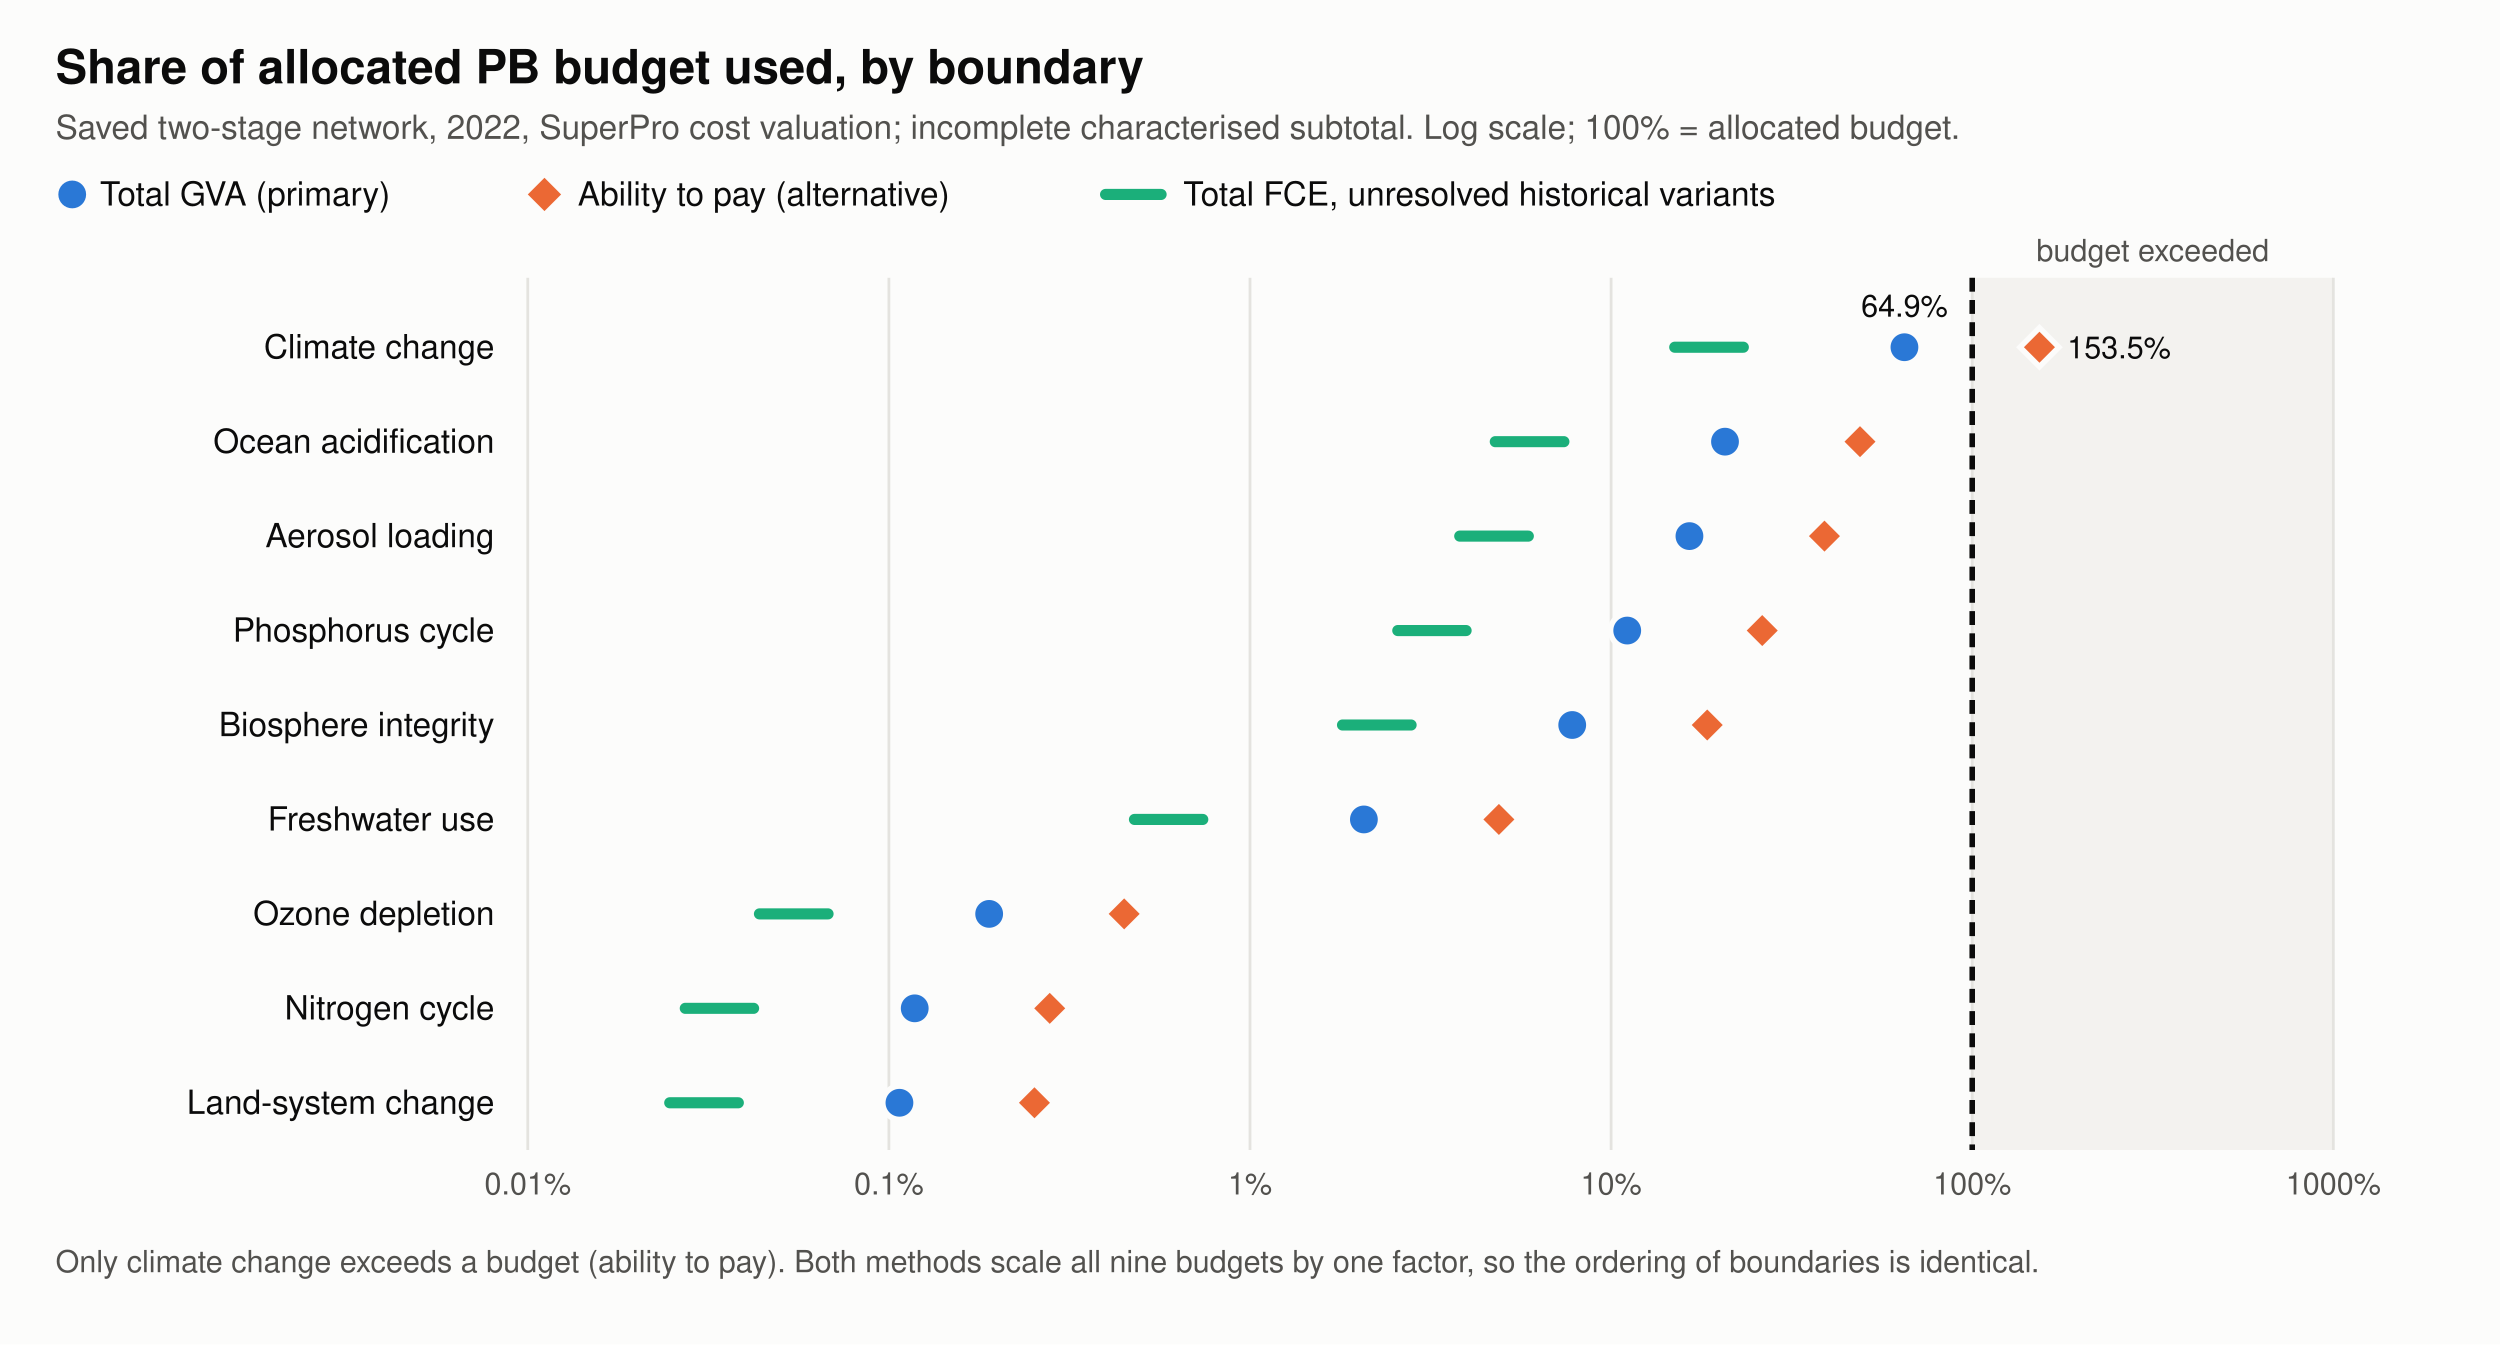
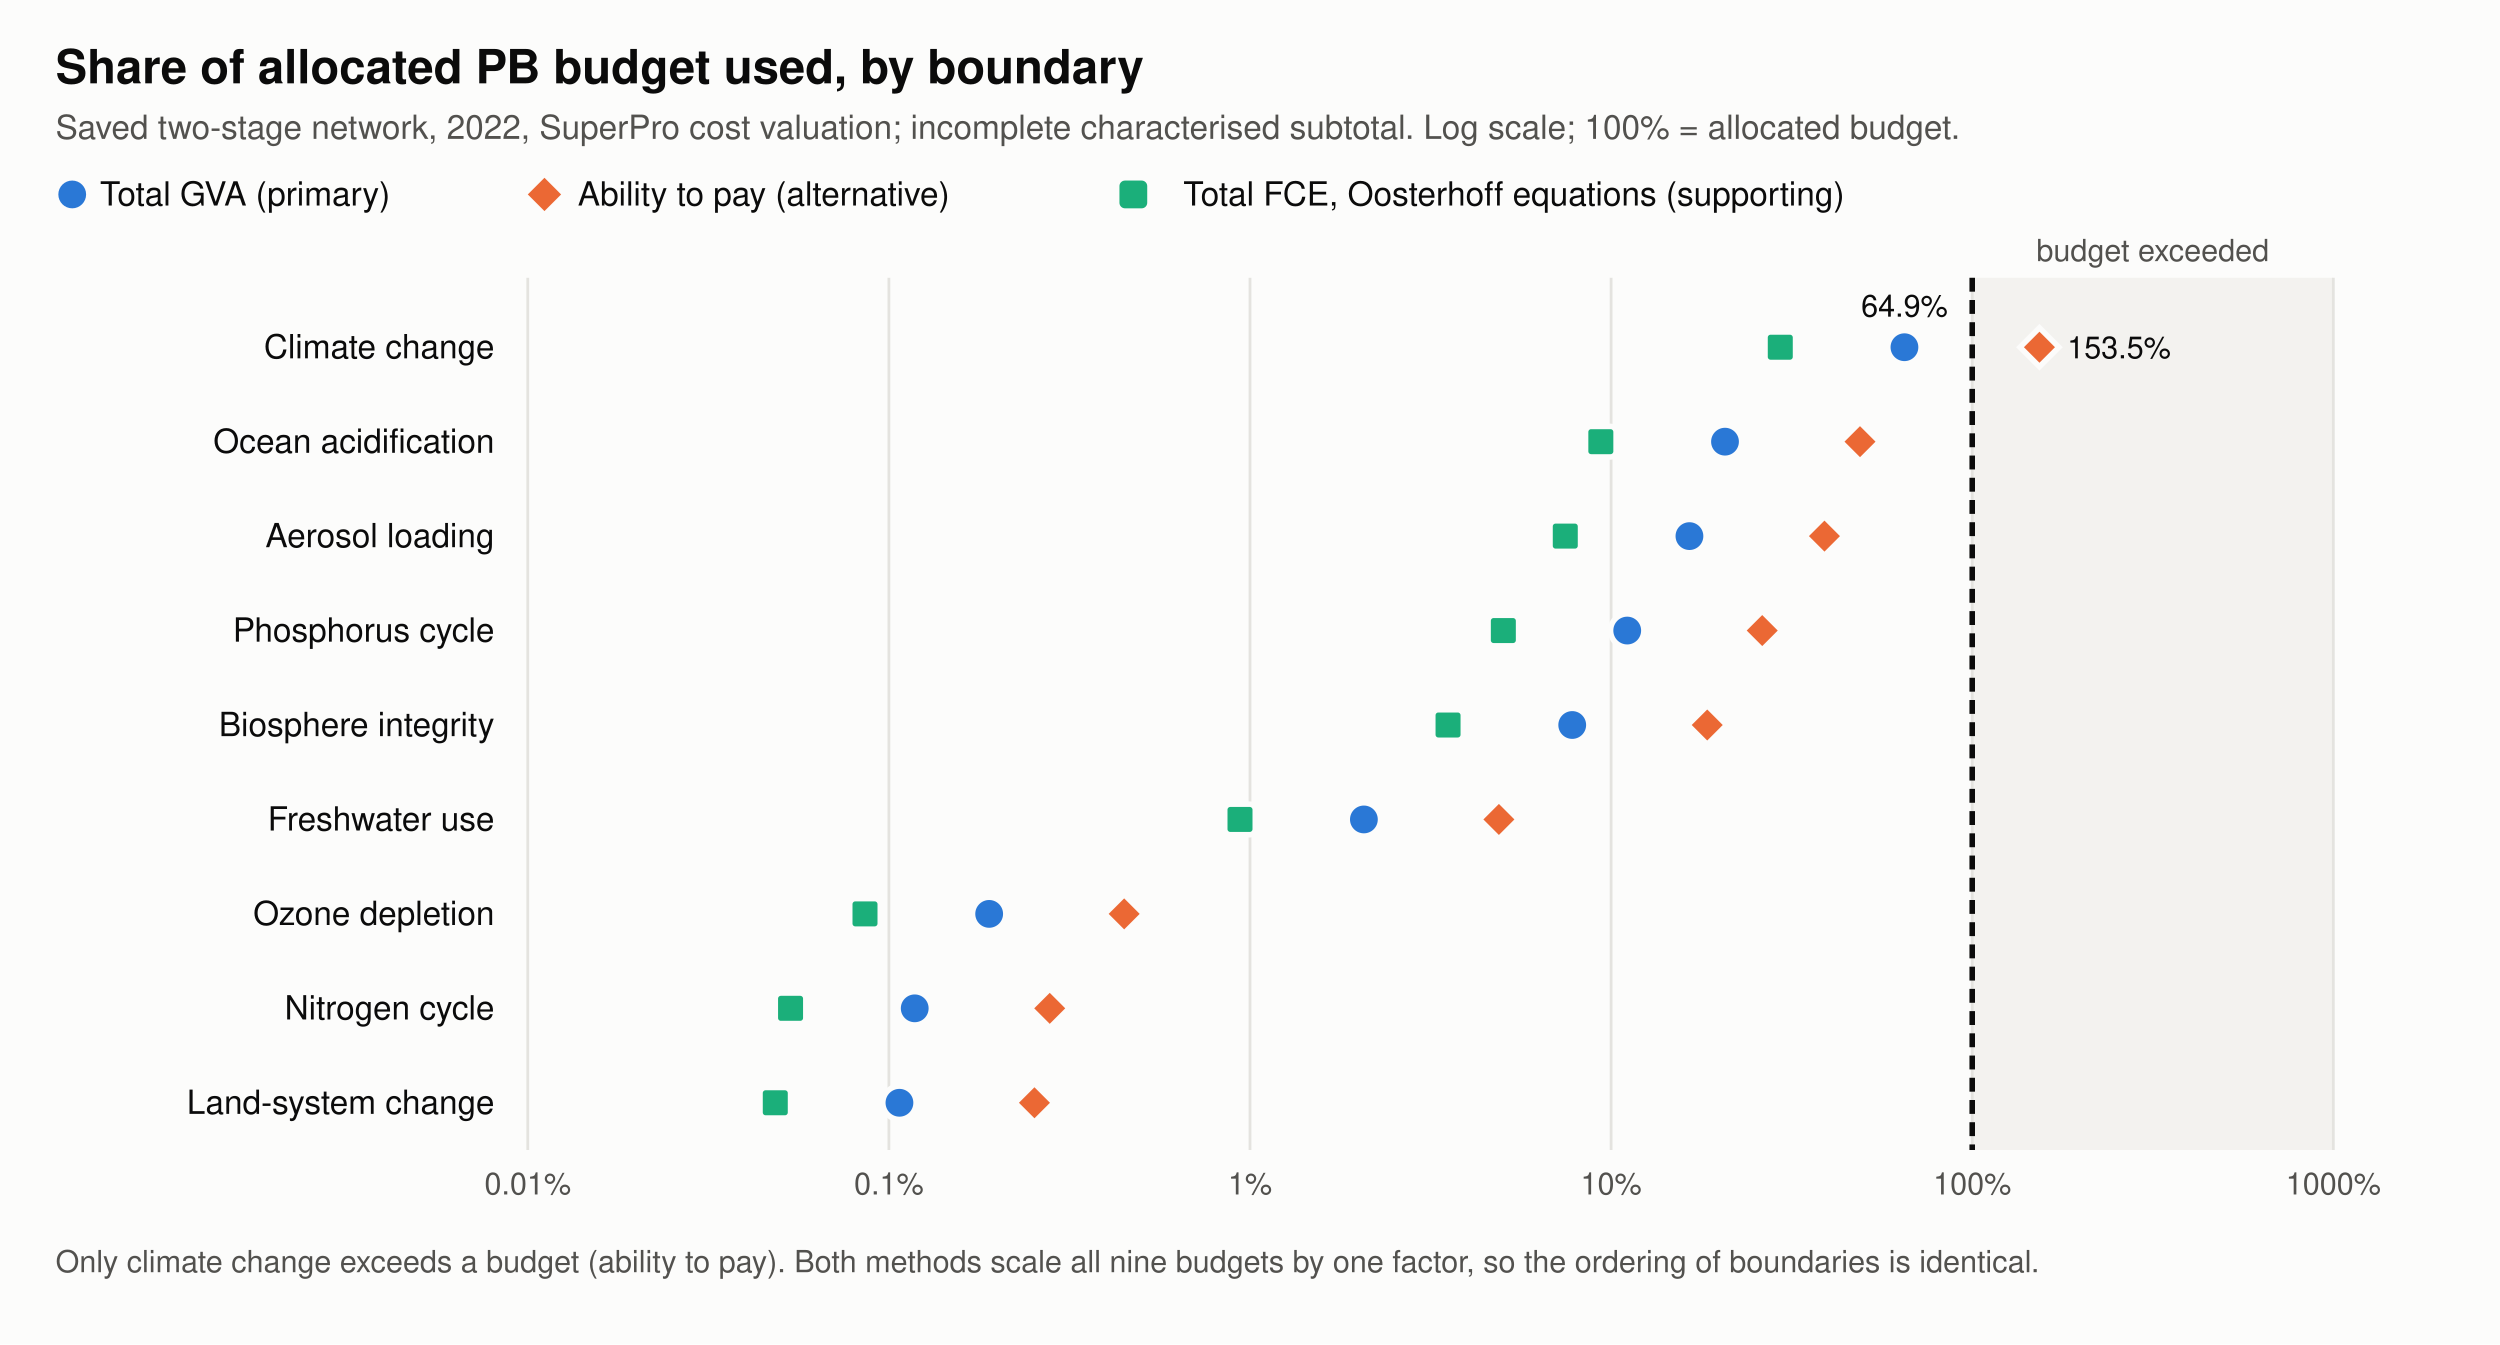
<svg xmlns="http://www.w3.org/2000/svg" viewBox="0 0 900 484" width="900" height="484" font-family="Helvetica, Arial, sans-serif" role="img" aria-labelledby="t d">
  <style>.bg{fill:#fcfcfb}.t1{fill:#0b0b0b}.t2{fill:#52514e}.grid{stroke:#e4e3df}.ref{stroke:#0b0b0b}.over{fill:#f3f2ef}.s1{fill:#2a78d6}.s2{fill:#eb6834}.s3{fill:#1baf7a}.l3{stroke:#1baf7a}.sg{fill:#9b9a95}.ring{stroke:#fcfcfb}.halo{stroke:#fcfcfb;stroke-width:4px;paint-order:stroke;stroke-linejoin:round}@media (prefers-color-scheme: dark){.bg{fill:#1a1a19}.t1{fill:#f0efec}.t2{fill:#c3c2b7}.grid{stroke:#34332f}.ref{stroke:#f0efec}.over{fill:#24231f}.s1{fill:#3987e5}.s2{fill:#d95926}.s3{fill:#199e70}.l3{stroke:#199e70}.sg{fill:#8a8984}.ring{stroke:#1a1a19}.halo{stroke:#1a1a19}}</style>
  <rect class="bg" width="900" height="484" />
  <text class="t1" x="20" y="30" font-size="17" font-weight="600">Share of allocated PB budget used, by boundary</text>
  <text class="t2" x="20" y="50" font-size="12">Saved two-stage network, 2022, SuperPro cost valuation; incomplete characterised subtotal. Log scale; 100% = allocated budget.</text>
  <circle class="s1" cx="26" cy="70" r="5" />
  <text class="t1" x="36" y="74" font-size="12">Total GVA (primary)</text>
  <path class="s2" d="M196 64 l6 6 l-6 6 l-6 -6 z" />
  <text class="t1" x="208" y="74" font-size="12">Ability to pay (alternative)</text>
-   <line class="l3" x1="398" y1="70" x2="418" y2="70" stroke-width="4" stroke-linecap="round" />
-   <text class="t1" x="426" y="74" font-size="12">Total FCE, unresolved historical variants</text>
+   <rect class="s3" x="403" y="65" width="10" height="10" rx="2" />
+   <text class="t1" x="426" y="74" font-size="12">Total FCE, Oosterhoff equations (supporting)</text>
  <rect class="over" x="710.0" y="100" width="130.0" height="314" />
  <text class="t2" x="775.0" y="94" font-size="11" text-anchor="middle">budget exceeded</text>
  <line class="grid" x1="190.0" y1="100" x2="190.0" y2="414" />
  <text class="t2" x="190.0" y="430" font-size="11" text-anchor="middle">0.01%</text>
  <line class="grid" x1="320.0" y1="100" x2="320.0" y2="414" />
  <text class="t2" x="320.0" y="430" font-size="11" text-anchor="middle">0.1%</text>
  <line class="grid" x1="450.0" y1="100" x2="450.0" y2="414" />
  <text class="t2" x="450.0" y="430" font-size="11" text-anchor="middle">1%</text>
  <line class="grid" x1="580.0" y1="100" x2="580.0" y2="414" />
  <text class="t2" x="580.0" y="430" font-size="11" text-anchor="middle">10%</text>
  <line class="grid" x1="710.0" y1="100" x2="710.0" y2="414" />
  <text class="t2" x="710.0" y="430" font-size="11" text-anchor="middle">100%</text>
  <line class="grid" x1="840.0" y1="100" x2="840.0" y2="414" />
  <text class="t2" x="840.0" y="430" font-size="11" text-anchor="middle">1000%</text>
  <line class="ref" x1="710.0" y1="100" x2="710.0" y2="414" stroke-width="2" stroke-dasharray="5 3" />
  <text class="t1" x="178" y="129.0" font-size="12" text-anchor="end">Climate change</text>
  <g>
-     <line class="l3" x1="602.9" y1="125.0" x2="627.6" y2="125.0" stroke-width="4" stroke-linecap="round" />
+     <rect class="s3 ring" x="635.4" y="119.5" width="11" height="11" rx="2" stroke-width="2" />
  </g>
  <g>
    <circle class="s1 ring" cx="685.6" cy="125.0" r="6" stroke-width="2" />
  </g>
  <g>
    <path class="s2 ring" stroke-width="2" d="M734.2 118.0 l7 7 l-7 7 l-7 -7 z" />
  </g>
  <text class="t1" x="685.6" y="114.0" font-size="11" text-anchor="middle">64.9%</text>
  <text class="t1" x="744.2" y="129.0" font-size="11">153.5%</text>
  <text class="t1" x="178" y="163.0" font-size="12" text-anchor="end">Ocean acidification</text>
  <g>
-     <line class="l3" x1="538.3" y1="159.0" x2="563.0" y2="159.0" stroke-width="4" stroke-linecap="round" />
+     <rect class="s3 ring" x="570.8" y="153.5" width="11" height="11" rx="2" stroke-width="2" />
  </g>
  <g>
    <circle class="s1 ring" cx="621.0" cy="159.0" r="6" stroke-width="2" />
  </g>
  <g>
    <path class="s2 ring" stroke-width="2" d="M669.6 152.0 l7 7 l-7 7 l-7 -7 z" />
  </g>
  <text class="t1" x="178" y="197.0" font-size="12" text-anchor="end">Aerosol loading</text>
  <g>
-     <line class="l3" x1="525.5" y1="193.0" x2="550.2" y2="193.0" stroke-width="4" stroke-linecap="round" />
+     <rect class="s3 ring" x="558.0" y="187.5" width="11" height="11" rx="2" stroke-width="2" />
  </g>
  <g>
    <circle class="s1 ring" cx="608.2" cy="193.0" r="6" stroke-width="2" />
  </g>
  <g>
    <path class="s2 ring" stroke-width="2" d="M656.8 186.0 l7 7 l-7 7 l-7 -7 z" />
  </g>
  <text class="t1" x="178" y="231.0" font-size="12" text-anchor="end">Phosphorus cycle</text>
  <g>
-     <line class="l3" x1="503.2" y1="227.0" x2="527.8" y2="227.0" stroke-width="4" stroke-linecap="round" />
+     <rect class="s3 ring" x="535.7" y="221.5" width="11" height="11" rx="2" stroke-width="2" />
  </g>
  <g>
    <circle class="s1 ring" cx="585.8" cy="227.0" r="6" stroke-width="2" />
  </g>
  <g>
    <path class="s2 ring" stroke-width="2" d="M634.4 220.0 l7 7 l-7 7 l-7 -7 z" />
  </g>
  <text class="t1" x="178" y="265.0" font-size="12" text-anchor="end">Biosphere integrity</text>
  <g>
-     <line class="l3" x1="483.3" y1="261.0" x2="508.0" y2="261.0" stroke-width="4" stroke-linecap="round" />
+     <rect class="s3 ring" x="515.8" y="255.5" width="11" height="11" rx="2" stroke-width="2" />
  </g>
  <g>
    <circle class="s1 ring" cx="566.0" cy="261.0" r="6" stroke-width="2" />
  </g>
  <g>
    <path class="s2 ring" stroke-width="2" d="M614.6 254.0 l7 7 l-7 7 l-7 -7 z" />
  </g>
  <text class="t1" x="178" y="299.0" font-size="12" text-anchor="end">Freshwater use</text>
  <g>
-     <line class="l3" x1="408.4" y1="295.0" x2="433.0" y2="295.0" stroke-width="4" stroke-linecap="round" />
+     <rect class="s3 ring" x="440.9" y="289.5" width="11" height="11" rx="2" stroke-width="2" />
  </g>
  <g>
    <circle class="s1 ring" cx="491.0" cy="295.0" r="6" stroke-width="2" />
  </g>
  <g>
    <path class="s2 ring" stroke-width="2" d="M539.6 288.0 l7 7 l-7 7 l-7 -7 z" />
  </g>
  <text class="t1" x="178" y="333.0" font-size="12" text-anchor="end">Ozone depletion</text>
  <g>
-     <line class="l3" x1="273.4" y1="329.0" x2="298.1" y2="329.0" stroke-width="4" stroke-linecap="round" />
+     <rect class="s3 ring" x="305.9" y="323.5" width="11" height="11" rx="2" stroke-width="2" />
  </g>
  <g>
    <circle class="s1 ring" cx="356.1" cy="329.0" r="6" stroke-width="2" />
  </g>
  <g>
    <path class="s2 ring" stroke-width="2" d="M404.7 322.0 l7 7 l-7 7 l-7 -7 z" />
  </g>
  <text class="t1" x="178" y="367.0" font-size="12" text-anchor="end">Nitrogen cycle</text>
  <g>
-     <line class="l3" x1="246.7" y1="363.0" x2="271.3" y2="363.0" stroke-width="4" stroke-linecap="round" />
+     <rect class="s3 ring" x="279.1" y="357.5" width="11" height="11" rx="2" stroke-width="2" />
  </g>
  <g>
    <circle class="s1 ring" cx="329.3" cy="363.0" r="6" stroke-width="2" />
  </g>
  <g>
    <path class="s2 ring" stroke-width="2" d="M377.9 356.0 l7 7 l-7 7 l-7 -7 z" />
  </g>
  <text class="t1" x="178" y="401.0" font-size="12" text-anchor="end">Land-system change</text>
  <g>
-     <line class="l3" x1="241.1" y1="397.0" x2="265.8" y2="397.0" stroke-width="4" stroke-linecap="round" />
+     <rect class="s3 ring" x="273.6" y="391.5" width="11" height="11" rx="2" stroke-width="2" />
  </g>
  <g>
    <circle class="s1 ring" cx="323.8" cy="397.0" r="6" stroke-width="2" />
  </g>
  <g>
    <path class="s2 ring" stroke-width="2" d="M372.4 390.0 l7 7 l-7 7 l-7 -7 z" />
  </g>
  <text class="t2" x="20" y="458" font-size="11">Only climate change exceeds a budget (ability to pay). Both methods scale all nine budgets by one factor, so the ordering of boundaries is identical.</text>
</svg>
